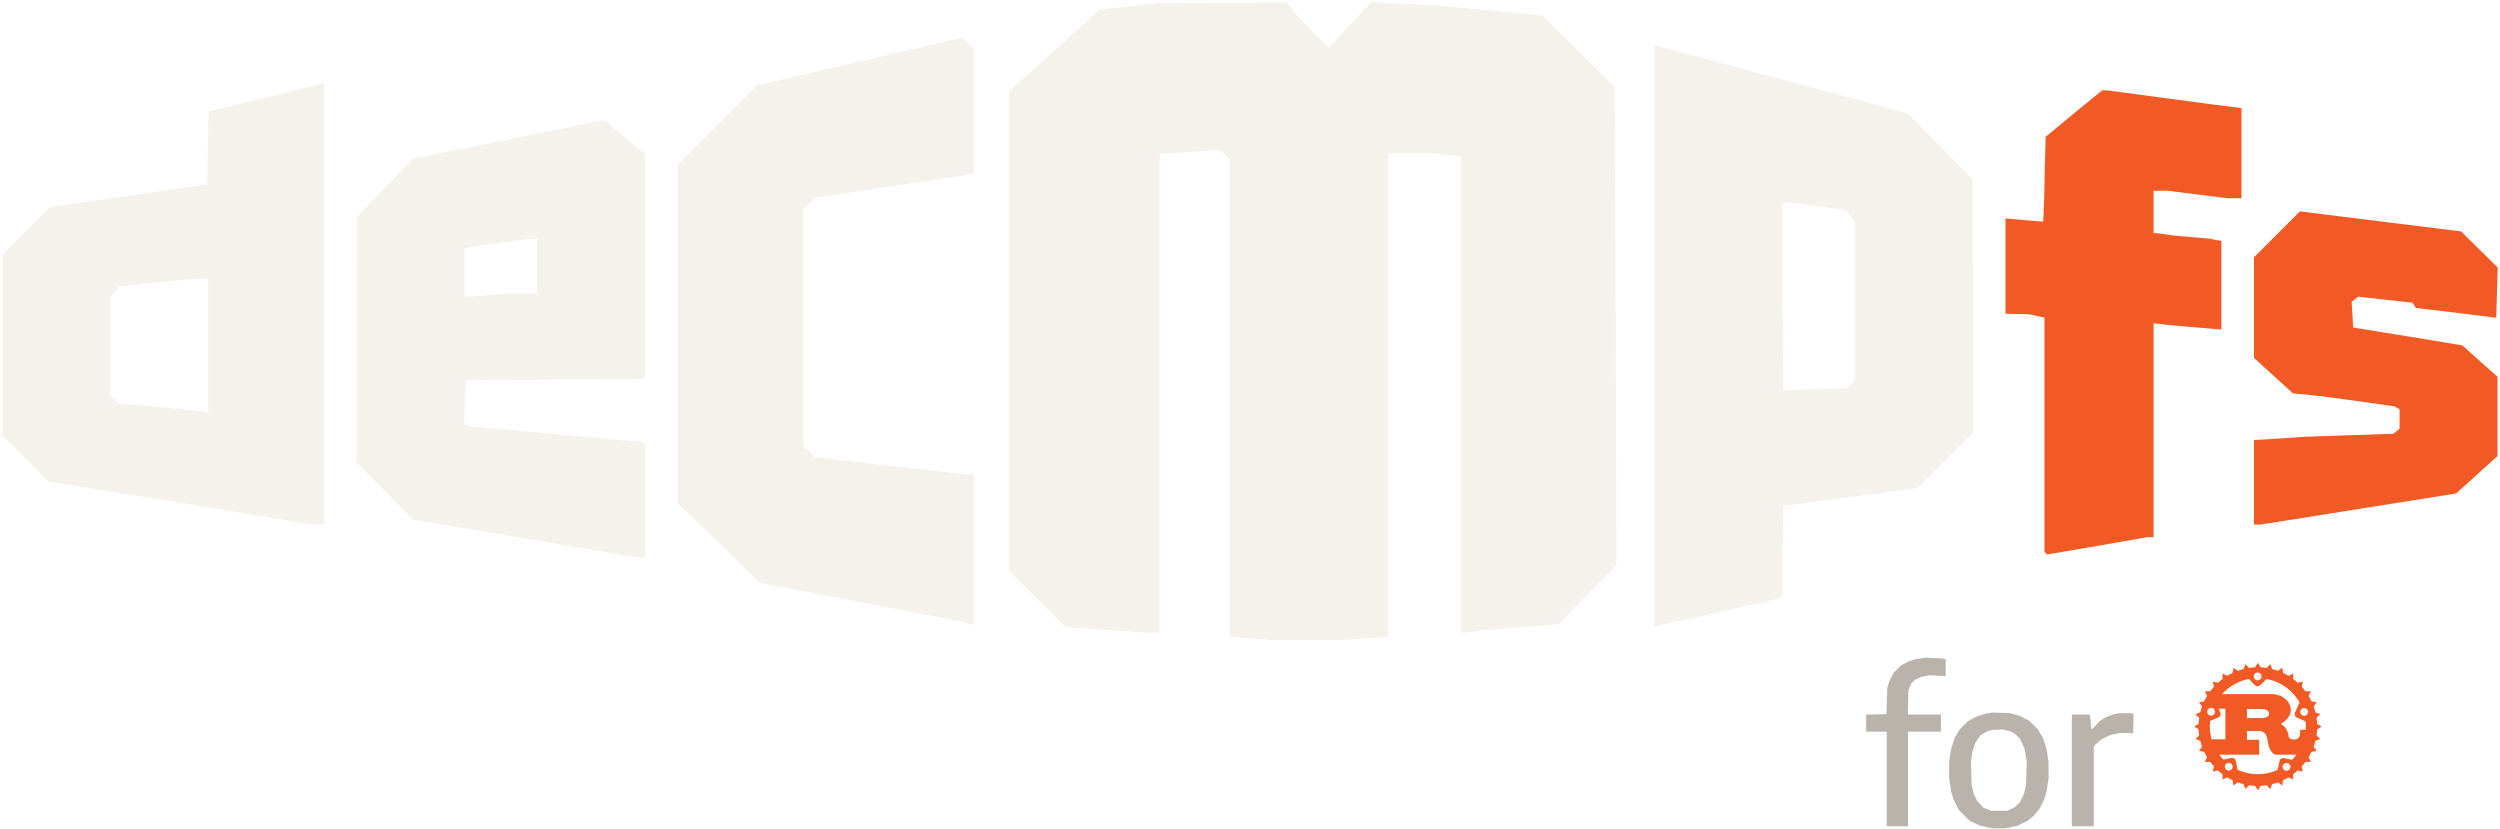
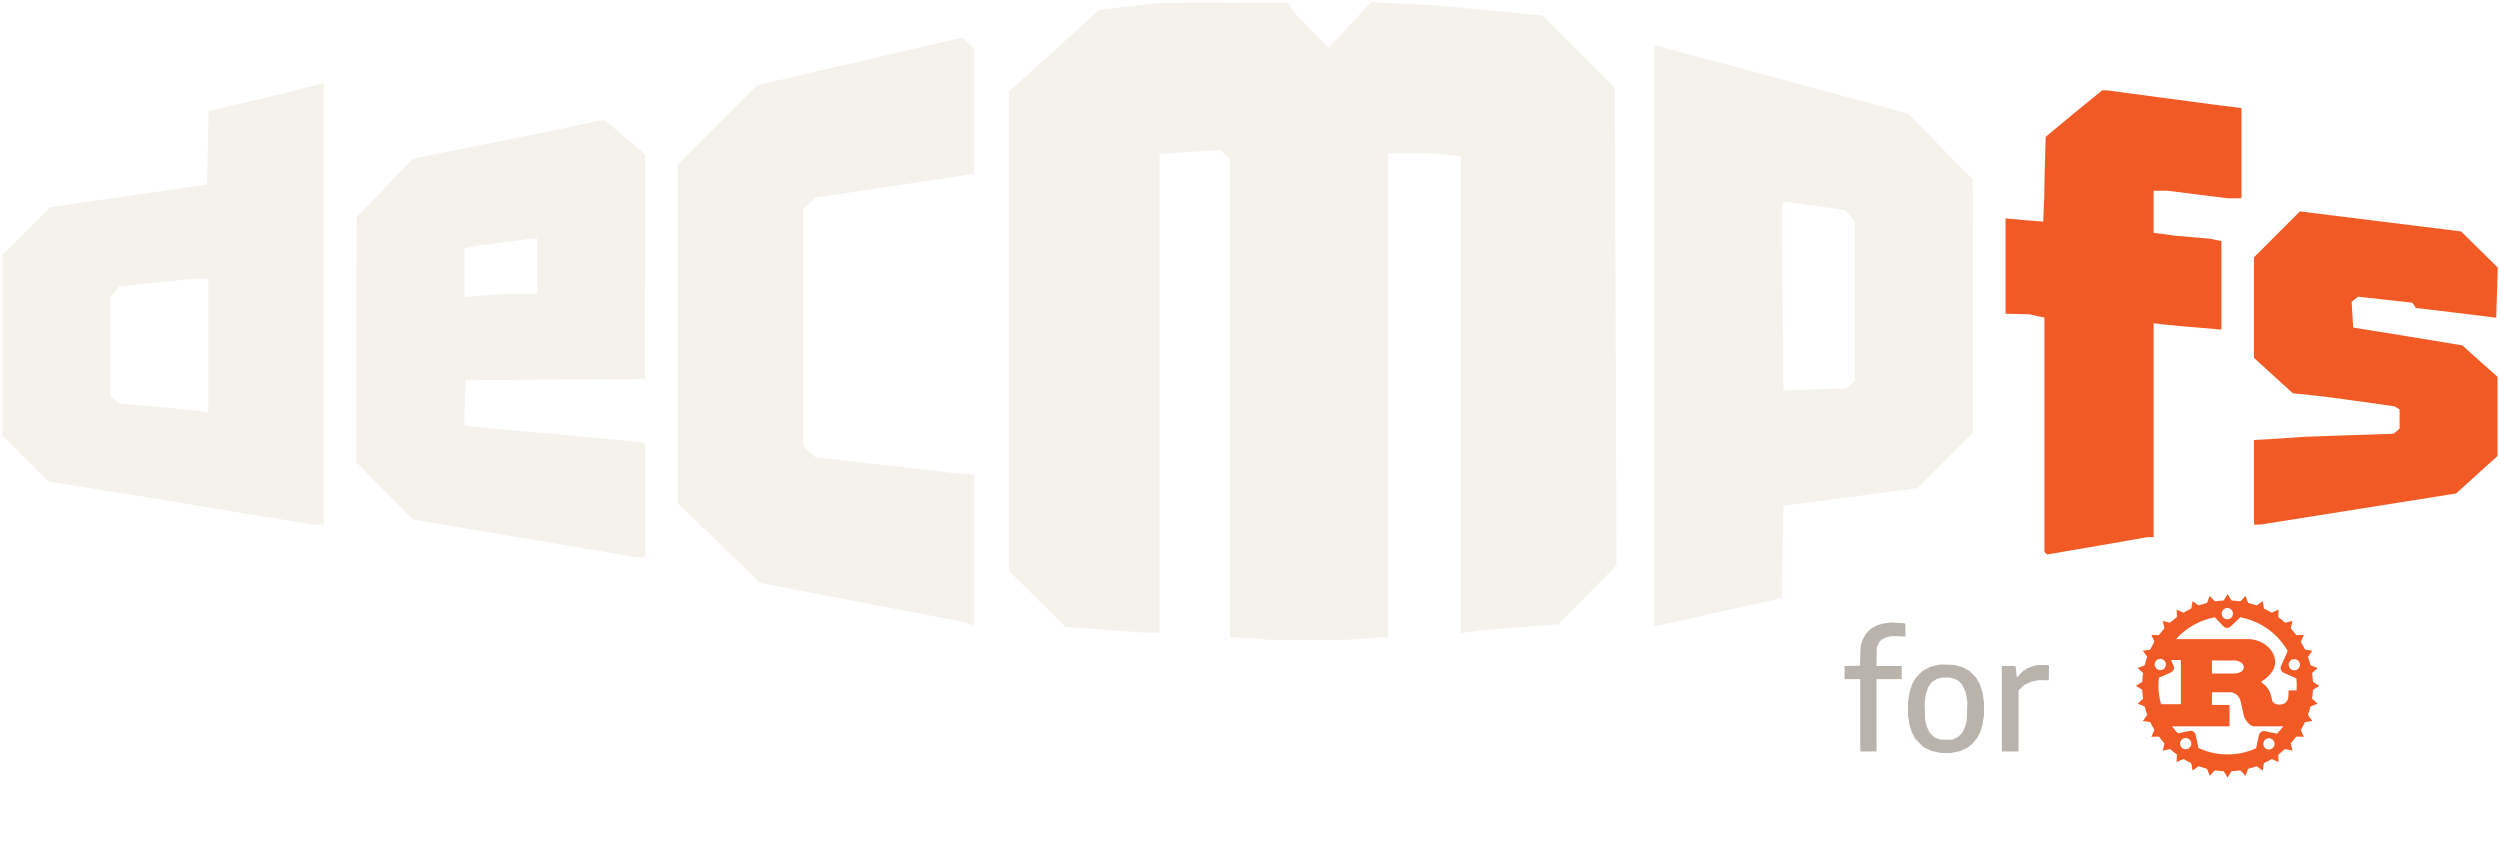
- <svg xmlns="http://www.w3.org/2000/svg" viewBox="0 0 996 330" role="img" aria-label="deCMPfs for rust">
+ <svg xmlns="http://www.w3.org/2000/svg" viewBox="0 0 996 342" role="img" aria-label="deCMPfs for rust">
  <g transform="translate(0,256) scale(0.1,-0.1)" fill="#f5f2ec" stroke="none">
    <path d="M4497 2534 l-118 -13 -179 -163 -180 -162 0 -956 0 -955 113 -112 112 -111 155 -11 155 -11 33 0 32 0 0 954 0 953 121 8 120 7 20 -18 19 -17 0 -952 0 -952 83 -6 82 -7 141 0 141 0 91 6 92 7 0 963 0 964 84 0 83 0 62 -6 61 -7 0 -950 0 -949 43 5 42 6 152 12 152 12 115 117 116 117 -3 952 -4 953 -144 143 -144 143 -215 21 -215 20 -126 6 -126 7 -85 -92 -85 -91 -68 70 -68 70 -14 21 -14 20 -257 -1 -257 -1 -118 -14z" />
    <path d="M3420 2314 l-405 -94 -157 -157 -158 -158 0 -676 0 -675 68 -64 67 -64 96 -94 96 -94 406 -78 406 -78 20 -7 21 -6 0 300 0 301 -17 0 -18 0 -85 10 -85 10 -214 24 -214 25 -23 22 -24 22 0 472 0 472 25 23 24 23 123 18 123 19 170 25 170 25 23 5 22 5 0 248 0 249 -23 21 -23 22 -5 -1 -4 -1 -405 -94z" />
    <path d="M6590 1223 l0 -1159 238 53 237 53 17 6 18 5 2 182 3 182 268 35 268 36 109 109 110 110 0 505 -1 505 -129 132 -129 131 -488 132 -488 131 -17 5 -18 5 0 -1158z m781 476 l19 -24 0 -316 0 -316 -17 -15 -18 -16 -125 -3 -125 -4 -3 365 -2 365 4 11 4 10 122 -16 123 -17 18 -24z" />
    <path d="M1215 2210 l-70 -18 -157 -38 -157 -37 -3 -146 -3 -146 -312 -45 -313 -45 -95 -95 -95 -95 0 -360 0 -360 92 -92 93 -92 220 -35 220 -35 306 -51 306 -50 22 0 21 0 0 880 0 880 -2 -1 -3 -1 -70 -18z m-385 -1026 l0 -267 -47 6 -48 6 -130 12 -130 11 -18 16 -17 15 0 197 0 198 18 20 17 21 135 14 135 14 43 2 42 1 0 -266z" />
    <path d="M2340 2069 l-35 -8 -330 -67 -330 -66 -112 -117 -112 -116 -1 -488 0 -489 113 -114 112 -114 445 -75 446 -75 17 0 17 0 0 224 0 225 -8 5 -8 5 -339 31 -340 31 -13 4 -13 5 3 87 3 88 357 3 357 2 1 448 0 447 -80 68 -80 67 -17 -1 -18 -1 -35 -9z m-200 -569 l0 -110 -62 0 -63 0 -82 -7 -83 -6 0 96 0 97 23 5 22 5 105 14 105 14 18 1 17 1 0 -110z" />
  </g>
  <g transform="translate(0,256) scale(0.1,-0.1)" fill="#f15a24" stroke="none">
    <path d="M8262 2108 l-112 -93 -2 -70 -2 -70 -1 -55 -1 -55 -2 -44 -2 -44 -75 6 -75 7 0 -190 0 -190 48 -1 47 -1 30 -7 30 -6 0 -467 0 -466 5 -6 6 -5 199 34 200 35 13 0 12 0 0 426 0 426 53 -6 52 -5 83 -7 82 -7 0 177 0 176 -22 4 -23 5 -70 6 -70 6 -42 6 -43 5 0 84 0 84 28 0 28 0 119 -15 120 -15 28 0 27 0 0 179 0 180 -42 6 -43 5 -225 30 -225 30 -10 0 -10 0 -113 -92z" />
    <path d="M9071 1626 l-91 -91 0 -201 0 -200 78 -71 77 -70 70 -7 70 -8 132 -18 133 -19 10 -6 10 -6 0 -38 0 -39 -12 -10 -13 -10 -175 -6 -175 -6 -102 -7 -103 -6 0 -168 0 -169 13 0 12 0 390 62 390 62 83 75 82 74 0 158 0 158 -70 62 -70 63 -218 36 -217 35 -3 51 -3 51 13 11 13 10 108 -12 108 -12 7 -10 7 -11 160 -19 160 -20 3 100 3 100 -73 72 -73 72 -290 36 -290 36 -31 4 -31 4 -92 -92z" />
  </g>
-   <g transform="translate(743.494 262) scale(0.2730924)">
+   <g transform="translate(734.8742 248) scale(0.2088353)">
    <g transform="translate(0,249) scale(0.1,-0.1)" fill="#b9b3ab" stroke="none">
      <path d="M808 2480 l-67 -8 -58 -17 -58 -17 -58 -31 -58 -30 -53 -53 -53 -53 -30 -58 -31 -58 -18 -55 -17 -55 -6 -190 -6 -190 -147 -3 -148 -3 0 -124 0 -125 150 0 150 0 0 -690 0 -690 155 0 155 0 0 690 0 690 240 0 240 0 0 125 0 125 -241 0 -241 0 4 178 3 177 23 50 23 50 22 23 22 24 45 23 46 23 63 13 63 12 119 -6 119 -7 0 124 0 124 -32 6 -33 5 -110 5 -110 5 -67 -9z" />
      <path d="M1788 1680 l-46 -8 -59 -17 -58 -17 -69 -36 -69 -36 -61 -61 -61 -62 -38 -64 -38 -64 -25 -80 -25 -80 -15 -95 -14 -95 0 -120 0 -120 15 -95 14 -95 17 -55 16 -55 37 -75 36 -75 80 -81 80 -81 78 -38 78 -37 92 -19 92 -19 90 0 90 0 92 19 92 19 73 36 73 35 45 38 46 37 41 51 41 50 35 70 35 70 16 55 17 55 14 95 15 95 0 120 0 120 -14 95 -15 95 -25 80 -25 80 -38 64 -38 64 -61 62 -61 61 -69 36 -69 37 -75 21 -75 21 -130 4 -130 4 -47 -9z m267 -254 l50 -13 32 -17 33 -16 36 -37 36 -36 34 -71 33 -71 17 -95 16 -95 -5 -175 -5 -175 -16 -63 -16 -63 -27 -56 -27 -55 -39 -40 -39 -40 -56 -26 -57 -27 -115 0 -115 0 -57 23 -58 23 -42 43 -43 43 -28 56 -27 56 -16 63 -16 63 -5 166 -5 165 10 81 11 80 22 67 22 67 36 52 37 52 53 32 54 32 41 10 41 9 75 1 75 1 50 -14z" />
      <path d="M3645 1670 l-40 -8 -56 -21 -56 -21 -46 -31 -46 -30 -51 -55 -50 -55 -8 5 -9 5 -7 78 -7 78 -6 23 -5 22 -129 0 -129 0 0 -815 0 -815 160 0 160 0 0 584 0 584 56 51 55 50 65 31 64 31 72 15 72 15 95 -2 96 -2 3 140 3 141 -23 6 -23 6 -85 -1 -85 -1 -40 -8z" />
    </g>
  </g>
-   <g transform="translate(864 254) scale(0.5)">
+   <g transform="translate(836.32 222.16) scale(0.72)">
    <path fill="#f15a24" d="m71.05 23.68c-26.06 0-47.27 21.22-47.27 47.27s21.22 47.27 47.27 47.27 47.27-21.22 47.27-47.27-21.22-47.27-47.27-47.27zm-.07 4.2a3.1 3.11 0 0 1 3.02 3.11 3.11 3.11 0 0 1 -6.22 0 3.11 3.11 0 0 1 3.2-3.11zm7.12 5.12a38.27 38.27 0 0 1 26.2 18.66l-3.67 8.28c-.63 1.43.02 3.11 1.44 3.75l7.06 3.13a38.27 38.27 0 0 1 .08 6.64h-3.93c-.39 0-.55.26-.55.64v1.8c0 4.24-2.39 5.17-4.49 5.4-2 .23-4.21-.84-4.49-2.06-1.18-6.63-3.14-8.04-6.24-10.49 3.85-2.44 7.85-6.05 7.85-10.87 0-5.21-3.57-8.49-6-10.1-3.42-2.25-7.2-2.7-8.22-2.7h-40.6a38.27 38.27 0 0 1 21.41-12.08l4.79 5.02c1.08 1.13 2.87 1.18 4 .09zm-44.2 23.02a3.11 3.11 0 0 1 3.02 3.11 3.11 3.11 0 0 1 -6.22 0 3.11 3.11 0 0 1 3.2-3.11zm74.15.14a3.11 3.11 0 0 1 3.02 3.11 3.11 3.11 0 0 1 -6.22 0 3.11 3.11 0 0 1 3.2-3.11zm-68.29.5h5.42v24.44h-10.94a38.27 38.27 0 0 1 -1.24-14.61l6.7-2.98c1.43-.64 2.08-2.31 1.44-3.74zm22.62.26h12.91c.67 0 4.71.77 4.71 3.8 0 2.51-3.1 3.41-5.65 3.41h-11.98zm0 17.56h9.89c.9 0 4.83.26 6.08 5.28.39 1.54 1.26 6.56 1.85 8.17.59 1.8 2.98 5.4 5.53 5.4h16.14a38.27 38.27 0 0 1 -3.54 4.1l-6.57-1.41c-1.53-.33-3.04.65-3.37 2.18l-1.56 7.28a38.27 38.27 0 0 1 -31.91-.15l-1.56-7.28c-.33-1.53-1.83-2.51-3.36-2.18l-6.43 1.38a38.27 38.27 0 0 1 -3.32-3.92h31.27c.35 0 .59-.06.59-.39v-11.06c0-.32-.24-.39-.59-.39h-9.15zm-14.43 25.33a3.11 3.11 0 0 1 3.02 3.11 3.11 3.11 0 0 1 -6.22 0 3.11 3.11 0 0 1 3.2-3.11zm46.05.14a3.11 3.11 0 0 1 3.02 3.11 3.11 3.11 0 0 1 -6.22 0 3.11 3.11 0 0 1 3.2-3.11z" />
    <path fill="#f15a24" fill-rule="evenodd" d="m115.68 70.95a44.63 44.63 0 0 1 -44.63 44.63 44.63 44.63 0 0 1 -44.63-44.63 44.63 44.63 0 0 1 44.63-44.63 44.63 44.63 0 0 1 44.63 44.63zm-.84-4.31 6.96 4.31-6.96 4.31 5.98 5.59-7.66 2.87 4.78 6.65-8.09 1.32 3.4 7.46-8.19-.29 1.88 7.98-7.98-1.88.29 8.19-7.46-3.4-1.32 8.09-6.65-4.78-2.87 7.66-5.59-5.98-4.31 6.96-4.31-6.96-5.59 5.98-2.87-7.66-6.65 4.78-1.32-8.09-7.46 3.4.29-8.19-7.98 1.88 1.88-7.98-8.19.29 3.4-7.46-8.09-1.32 4.78-6.65-7.66-2.87 5.98-5.59-6.96-4.31 6.96-4.31-5.98-5.59 7.66-2.87-4.78-6.65 8.09-1.32-3.4-7.46 8.19.29-1.88-7.98 7.98 1.88-.29-8.19 7.46 3.4 1.32-8.09 6.65 4.78 2.87-7.66 5.59 5.98 4.31-6.96 4.31 6.96 5.59-5.98 2.87 7.66 6.65-4.78 1.32 8.09 7.46-3.4-.29 8.19 7.98-1.88-1.88 7.98 8.19-.29-3.4 7.46 8.09 1.32-4.78 6.65 7.66 2.87z" />
  </g>
</svg>
